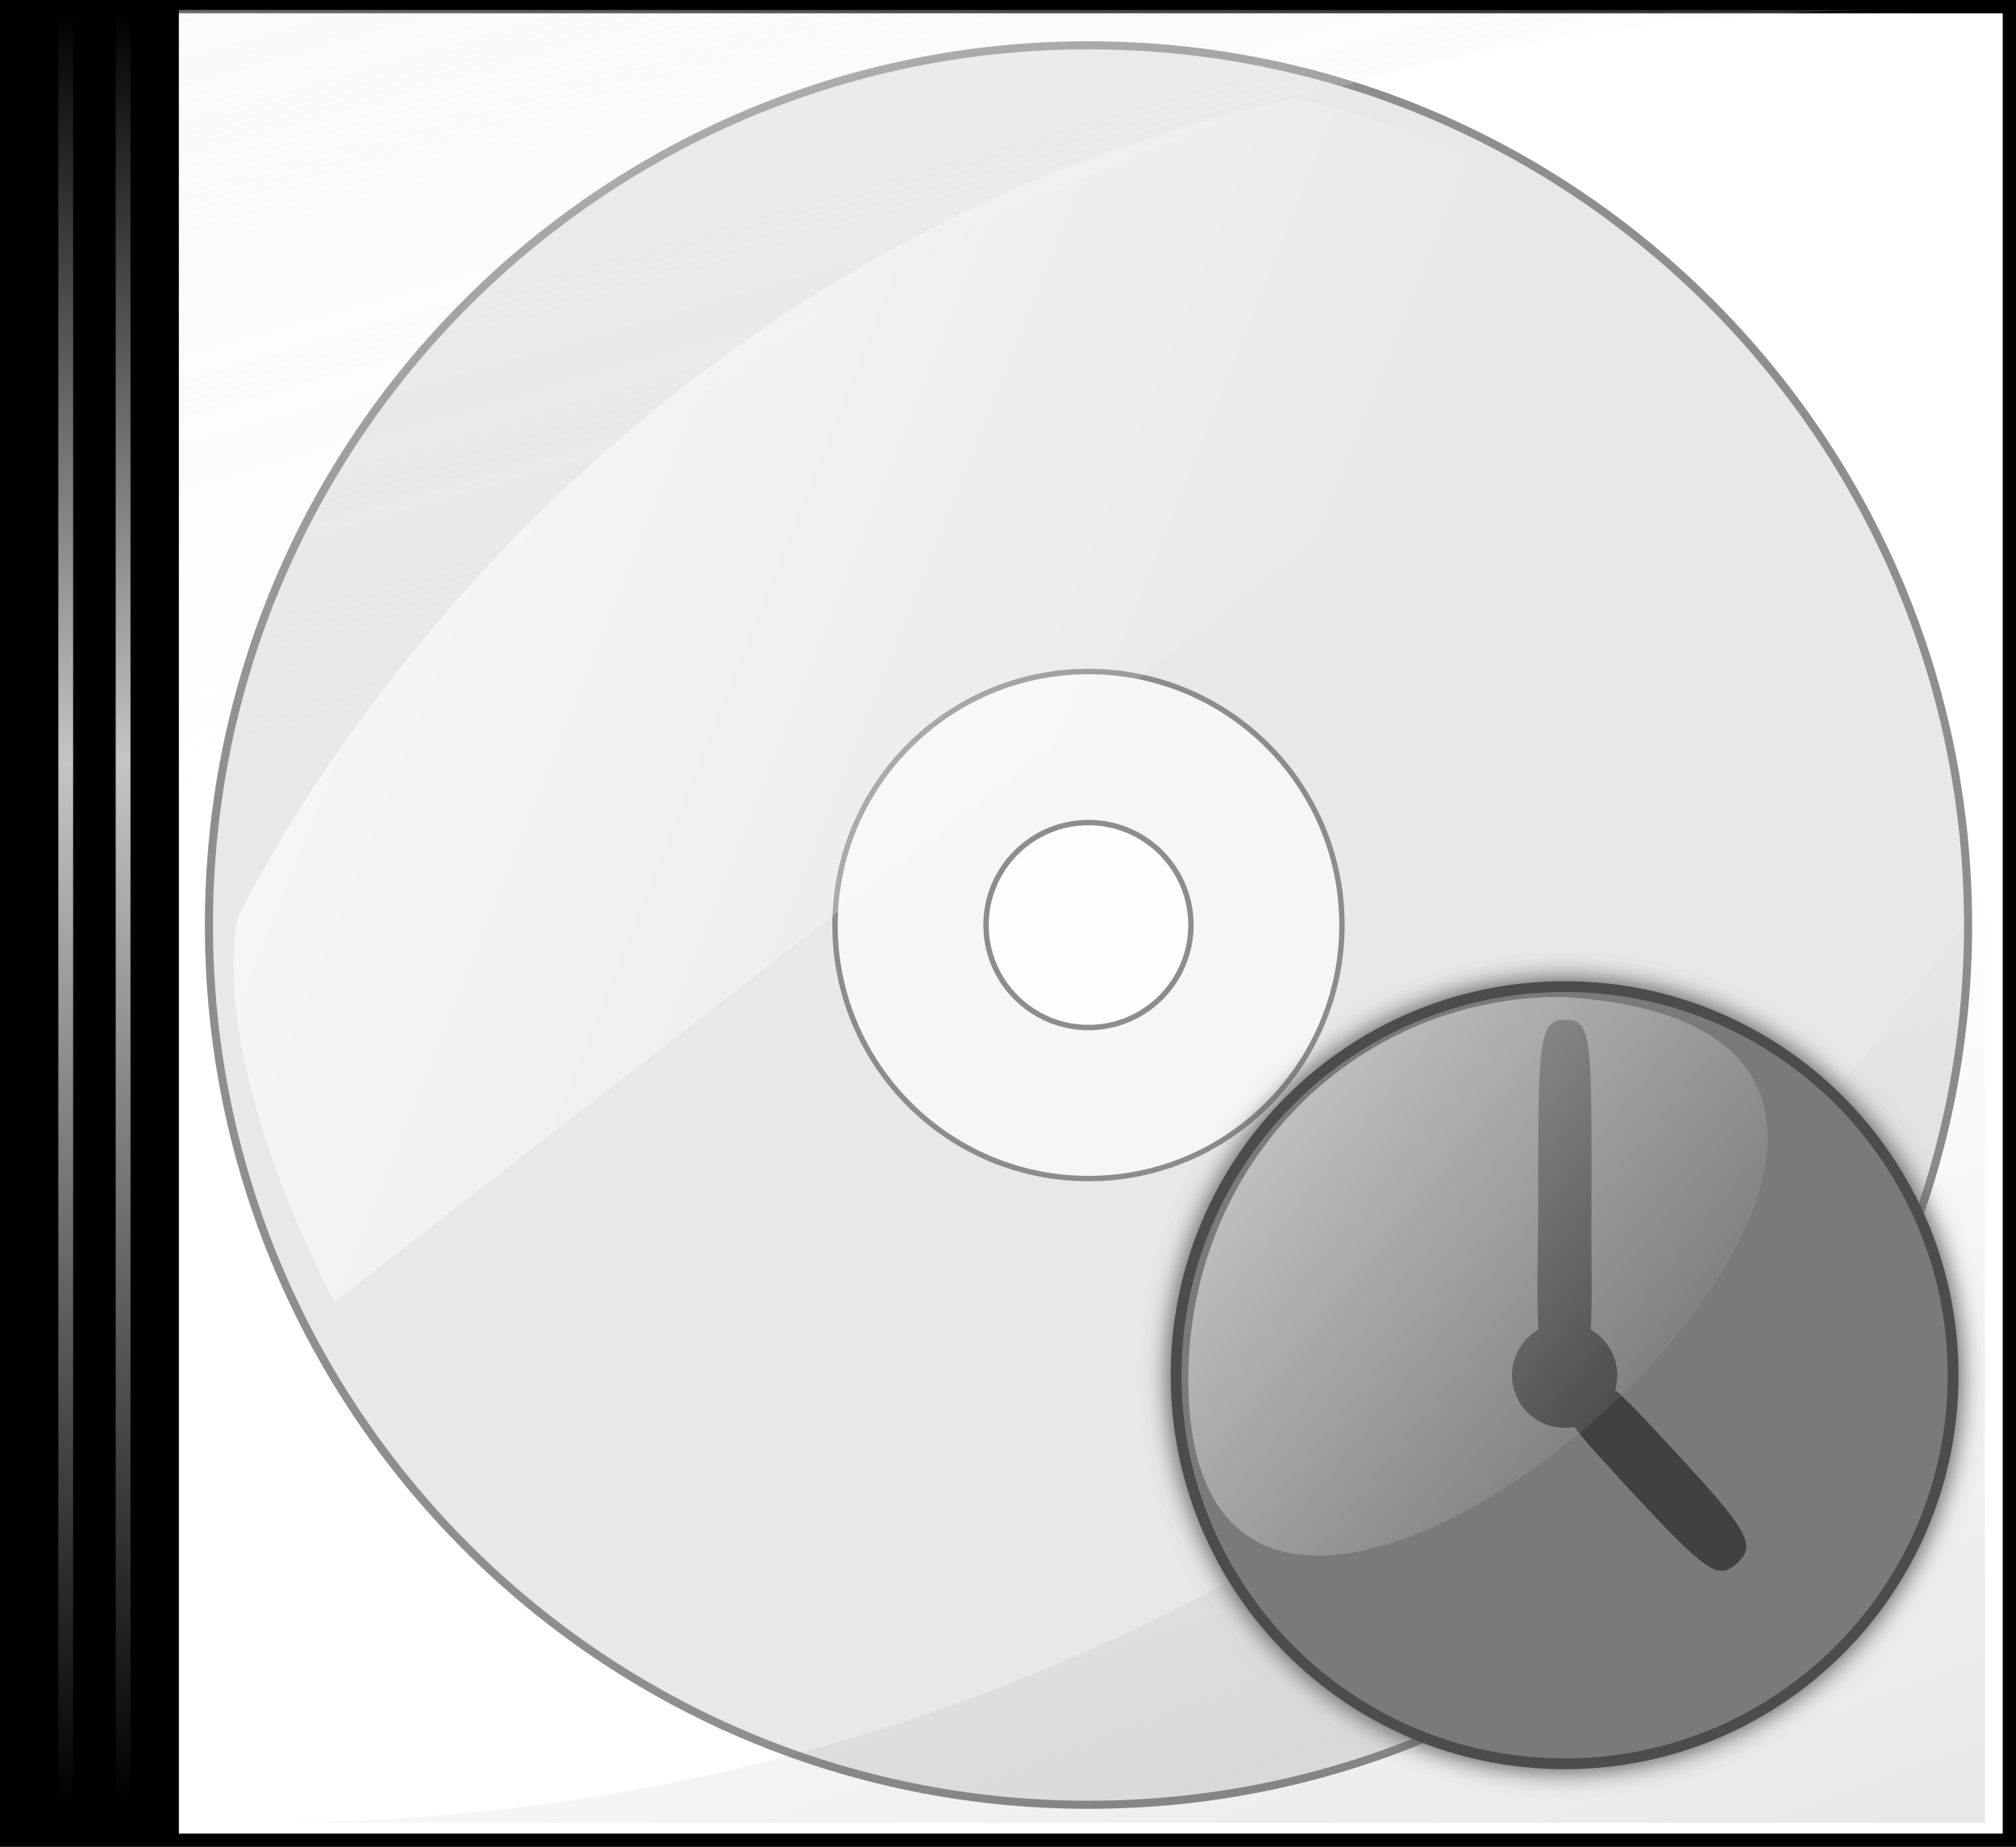
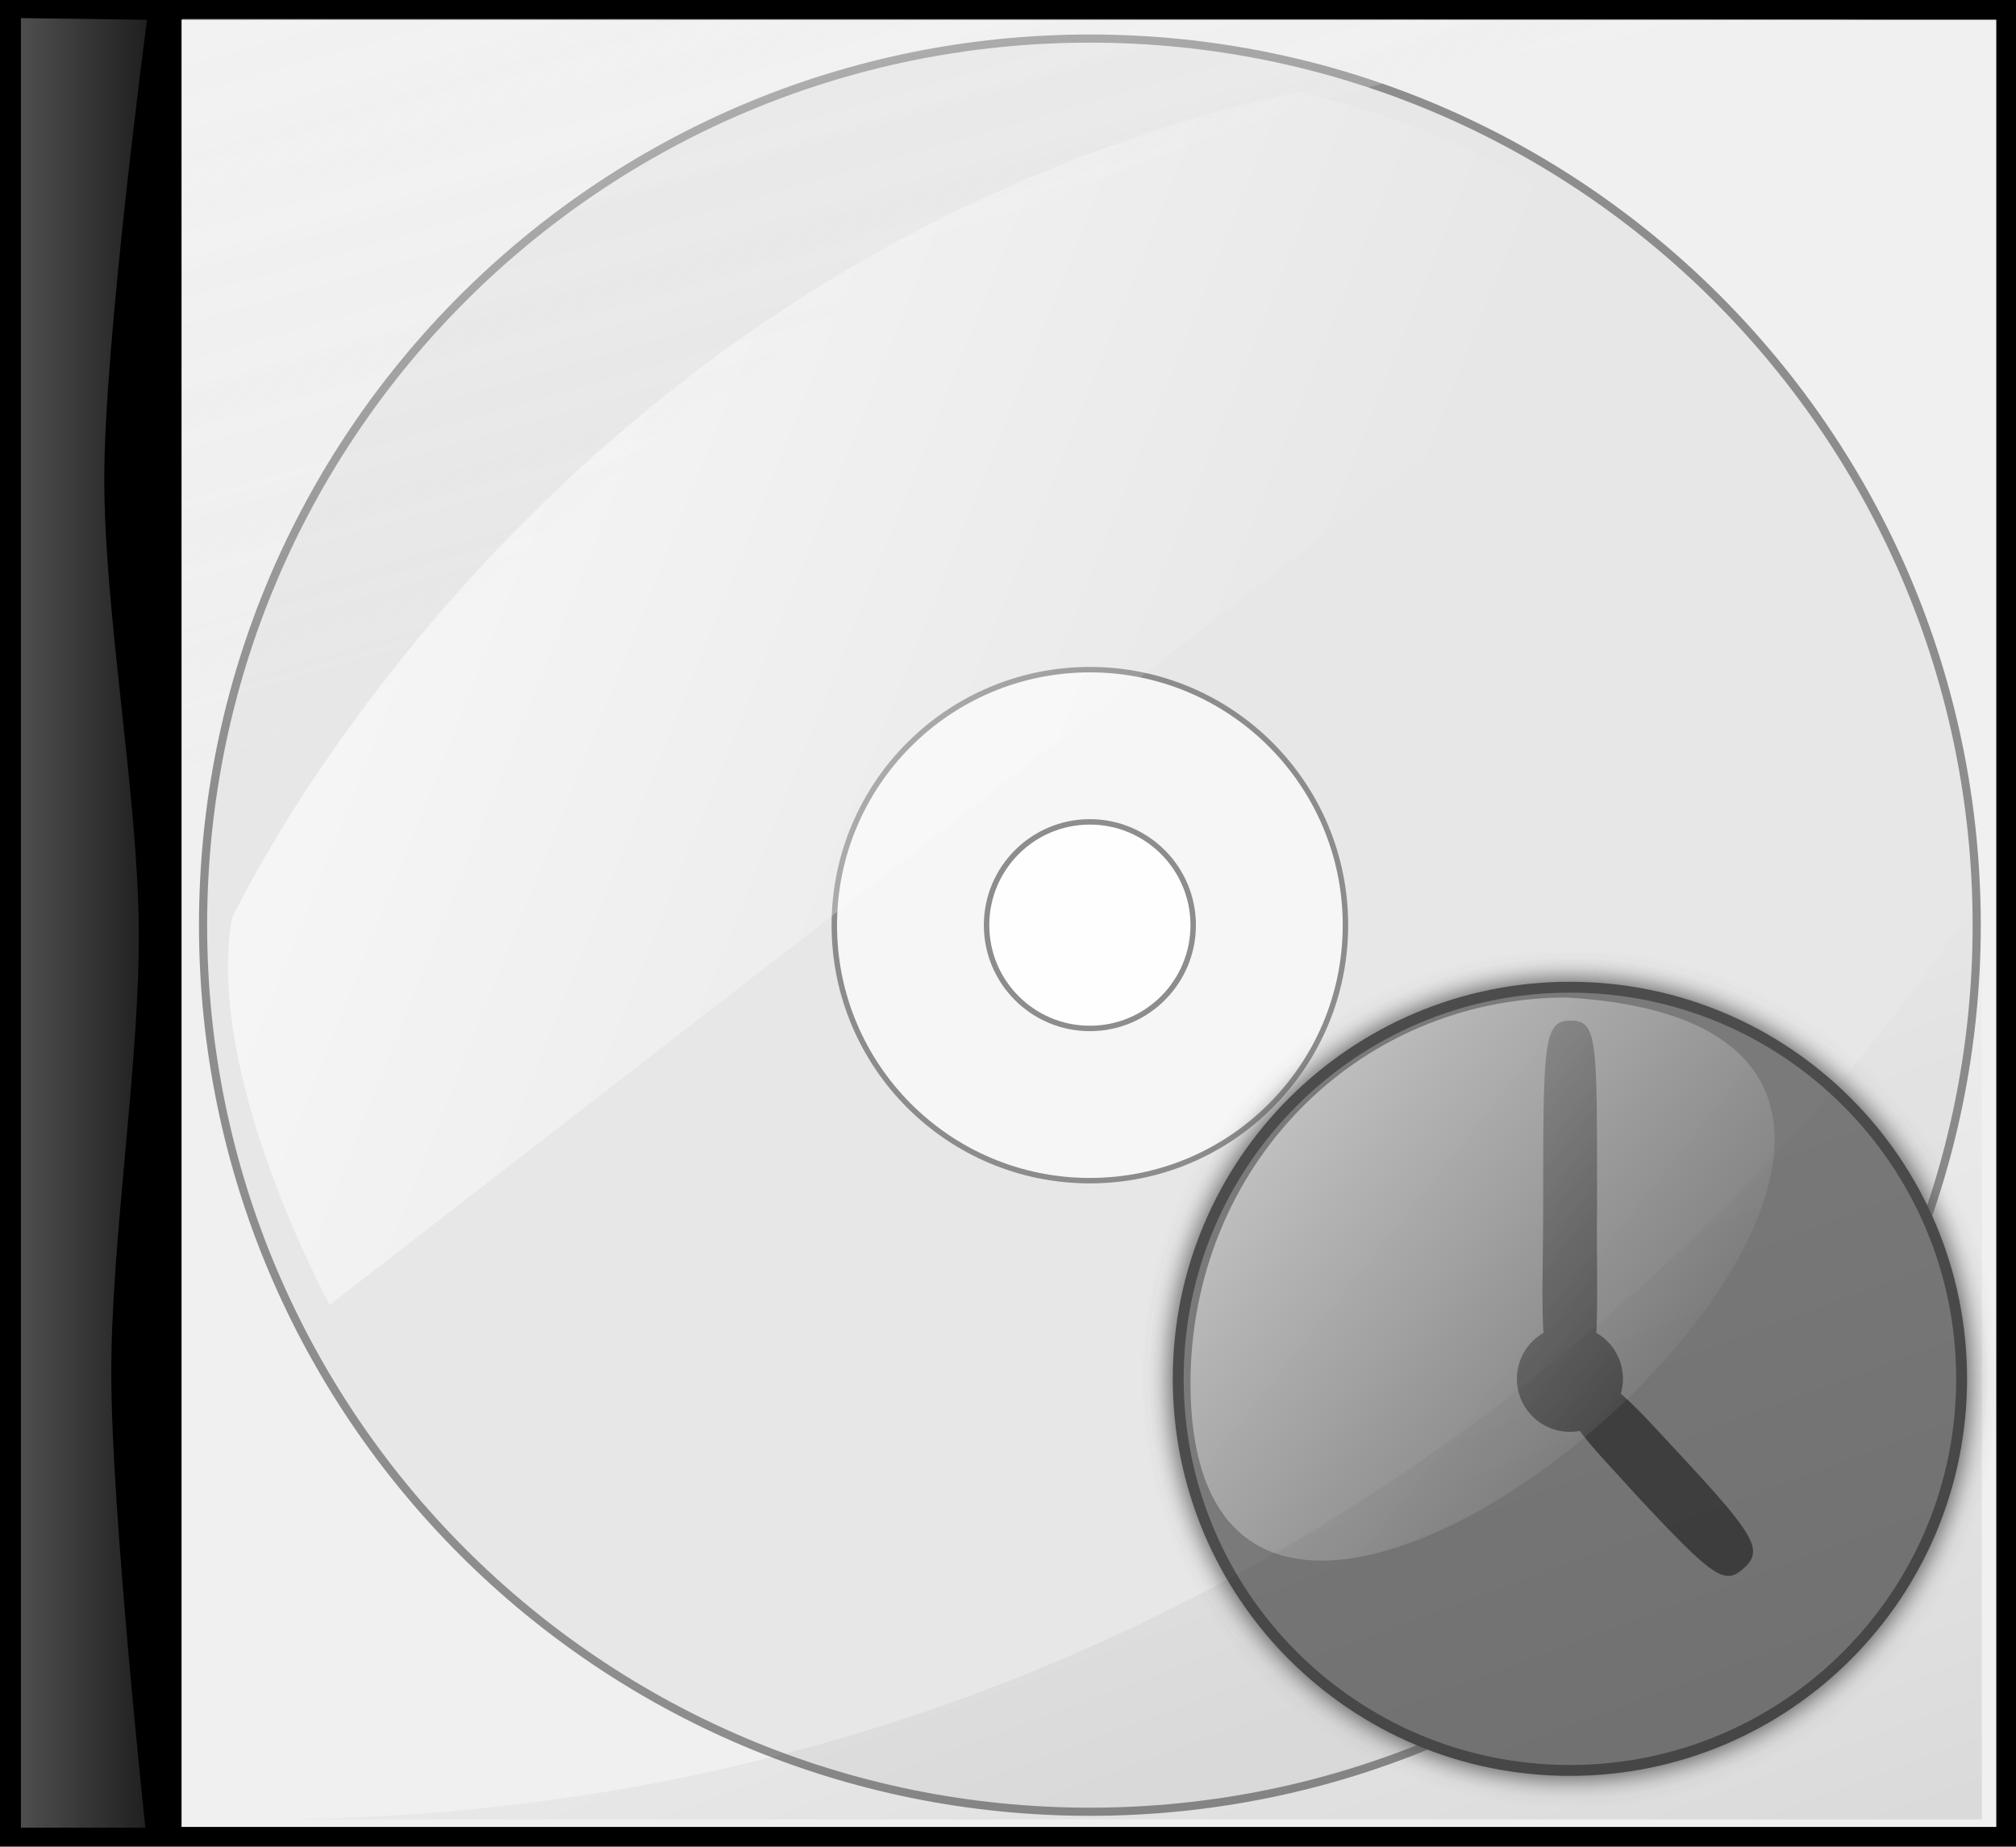
- <svg xmlns="http://www.w3.org/2000/svg" xmlns:xlink="http://www.w3.org/1999/xlink" width="747.216" height="684.405" id="svg2" version="1.0">
+ <svg xmlns="http://www.w3.org/2000/svg" xmlns:xlink="http://www.w3.org/1999/xlink" width="865.58" height="793.051" id="svg2" version="1.0">
  <defs id="defs4">
-     <linearGradient id="linearGradient3908">
-       <stop style="stop-color:#000000;stop-opacity:1;" offset="0" id="stop3910" />
-       <stop style="stop-color:#000000;stop-opacity:0;" offset="1" id="stop3912" />
-     </linearGradient>
-     <linearGradient id="linearGradient3824">
-       <stop style="stop-color:#ffffff;stop-opacity:1;" offset="0" id="stop3826" />
-       <stop style="stop-color:#ffffff;stop-opacity:0;" offset="1" id="stop3828" />
-     </linearGradient>
    <linearGradient id="linearGradient2402">
      <stop id="stop2404" offset="0" style="stop-color:#dadada;stop-opacity:0;" />
      <stop style="stop-color:#dadada;stop-opacity:1;" offset="0.418" id="stop2406" />
      <stop id="stop2408" offset="1" style="stop-color:#dadada;stop-opacity:0;" />
    </linearGradient>
    <linearGradient id="linearGradient3217">
      <stop style="stop-color:#000000;stop-opacity:1;" offset="0" id="stop3219" />
      <stop style="stop-color:#000000;stop-opacity:0;" offset="1" id="stop3221" />
    </linearGradient>
    <linearGradient id="linearGradient3201">
      <stop id="stop3203" offset="0" style="stop-color:#000000;stop-opacity:1;" />
      <stop id="stop3205" offset="1" style="stop-color:#ececec;stop-opacity:0;" />
    </linearGradient>
    <linearGradient id="linearGradient3185">
      <stop style="stop-color:#ffffff;stop-opacity:1;" offset="0" id="stop3187" />
      <stop style="stop-color:#ececec;stop-opacity:0;" offset="1" id="stop3189" />
    </linearGradient>
    <linearGradient id="linearGradient3163">
      <stop style="stop-color:#dadada;stop-opacity:0;" offset="0" id="stop3165" />
      <stop id="stop3171" offset="0.418" style="stop-color:#dadada;stop-opacity:1;" />
      <stop style="stop-color:#dadada;stop-opacity:0;" offset="1" id="stop3167" />
    </linearGradient>
    <linearGradient xlink:href="#linearGradient3163" id="linearGradient3175" gradientUnits="userSpaceOnUse" x1="-702.5" y1="-17.411" x2="-702.5" y2="315.635" gradientTransform="matrix(1.006065,0,0,0.9173051,722.9504,17.42694)" />
-     <linearGradient xlink:href="#linearGradient2402" id="linearGradient3181" gradientUnits="userSpaceOnUse" gradientTransform="matrix(13.43366,0,0,2.240087,9457.218,43.20846)" x1="-702.5" y1="-17.432" x2="-702.5" y2="280.087" />
-     <linearGradient xlink:href="#linearGradient3185" id="linearGradient3191" x1="-750.242" y1="-98.101" x2="-685.193" y2="128.881" gradientUnits="userSpaceOnUse" gradientTransform="matrix(2.44203,0,0,2.44203,1735.275,-17.25556)" />
-     <linearGradient xlink:href="#linearGradient3217" id="linearGradient3223" x1="-832.156" y1="-54.813" x2="-703.456" y2="293.084" gradientUnits="userSpaceOnUse" gradientTransform="matrix(-2.44203,0,0,-2.44203,-900.1118,1004.564)" />
+     <linearGradient xlink:href="#linearGradient2402" id="linearGradient3181" gradientUnits="userSpaceOnUse" gradientTransform="matrix(5.501023,0,0,0.9173051,3870.15,17.82103)" x1="-702.5" y1="-17.432" x2="-702.5" y2="280.087" />
+     <linearGradient xlink:href="#linearGradient3185" id="linearGradient3191" x1="-750.242" y1="-98.101" x2="-685.193" y2="128.881" gradientUnits="userSpaceOnUse" gradientTransform="matrix(2.819797,0,0,2.819797,2005.521,-16.57088)" />
+     <linearGradient xlink:href="#linearGradient3217" id="linearGradient3223" x1="-832.156" y1="-54.813" x2="-703.456" y2="293.084" gradientUnits="userSpaceOnUse" gradientTransform="matrix(-2.819797,0,0,-2.819797,-1037.794,1160.826)" />
    <linearGradient xlink:href="#linearGradient2402" id="linearGradient2412" gradientUnits="userSpaceOnUse" gradientTransform="matrix(1.987875,0,0,0.9173051,1411.678,17.46748)" x1="-702.5" y1="-17.432" x2="-702.5" y2="315.635" />
-     <linearGradient xlink:href="#linearGradient2402" id="linearGradient3180" gradientUnits="userSpaceOnUse" gradientTransform="matrix(13.43366,0,0,2.240087,9478.48,42.34507)" x1="-702.5" y1="-17.432" x2="-702.5" y2="280.087" />
-     <linearGradient xlink:href="#linearGradient3824" id="linearGradient3830" x1="74.577" y1="64.405" x2="512" y2="239.405" gradientUnits="userSpaceOnUse" />
-     <linearGradient xlink:href="#linearGradient3824" id="linearGradient3887" x1="1125.571" y1="97.89" x2="1365.6" y2="329.405" gradientUnits="userSpaceOnUse" />
-     <linearGradient xlink:href="#linearGradient3824" id="linearGradient3890" gradientUnits="userSpaceOnUse" x1="1058.829" y1="74.947" x2="1312.506" y2="285.16" />
+     <linearGradient xlink:href="#linearGradient2402" id="linearGradient3180" gradientUnits="userSpaceOnUse" gradientTransform="matrix(5.501023,0,0,0.9173051,3878.857,17.46748)" x1="-702.5" y1="-17.432" x2="-702.5" y2="280.087" />
+     <linearGradient xlink:href="#linearGradient3185" id="linearGradient3196" x1="-148.069" y1="396.062" x2="96.709" y2="396.062" gradientUnits="userSpaceOnUse" />
+     <linearGradient y2="285.16" x2="1312.506" y1="74.947" x1="1058.829" gradientTransform="matrix(0.9678803,0,0,1.00697,-664.4503,256.439)" gradientUnits="userSpaceOnUse" id="linearGradient2514" xlink:href="#linearGradient3824" />
+     <linearGradient y2="285.16" x2="1312.506" y1="74.947" x1="1058.829" gradientTransform="matrix(0.9678803,0,0,1.00697,-368.4503,630.439)" gradientUnits="userSpaceOnUse" id="linearGradient2511" xlink:href="#linearGradient3824" />
+     <linearGradient y2="285.16" x2="1312.506" y1="74.947" x1="1058.829" gradientTransform="matrix(0.9678803,0,0,1.00697,-368.4503,630.439)" gradientUnits="userSpaceOnUse" id="linearGradient2486" xlink:href="#linearGradient3824" />
+     <linearGradient y2="285.16" x2="1312.506" y1="74.947" x1="1058.829" gradientTransform="matrix(0.9589041,0,0,0.9589041,-356.4855,636.5489)" gradientUnits="userSpaceOnUse" id="linearGradient2484" xlink:href="#linearGradient3824" />
+     <linearGradient y2="285.16" x2="1312.506" y1="74.947" x1="1058.829" gradientTransform="matrix(0.9589041,0,0,0.9589041,-1011.973,751.1002)" gradientUnits="userSpaceOnUse" id="linearGradient2457" xlink:href="#linearGradient3824" />
+     <linearGradient gradientTransform="translate(-690.2949,276.2157)" y2="256.405" x2="1269" y1="412.405" x1="1432" gradientUnits="userSpaceOnUse" id="linearGradient3937" xlink:href="#linearGradient3908" />
+     <linearGradient gradientUnits="userSpaceOnUse" y2="256.405" x2="1269" y1="412.405" x1="1432" id="linearGradient3914" xlink:href="#linearGradient3908" />
    <filter id="filter3898">
-       <feGaussianBlur stdDeviation="4.32" id="feGaussianBlur3900" />
+       <feGaussianBlur id="feGaussianBlur3900" stdDeviation="4.32" />
    </filter>
-     <linearGradient xlink:href="#linearGradient3908" id="linearGradient3914" x1="1432" y1="412.405" x2="1269" y2="256.405" gradientUnits="userSpaceOnUse" />
-     <linearGradient xlink:href="#linearGradient3908" id="linearGradient3937" gradientUnits="userSpaceOnUse" x1="1432" y1="412.405" x2="1269" y2="256.405" gradientTransform="translate(-690.2949,276.2157)" />
-     <linearGradient xlink:href="#linearGradient3824" id="linearGradient2457" gradientUnits="userSpaceOnUse" gradientTransform="matrix(0.9589041,0,0,0.9589041,-1011.973,751.1002)" x1="1058.829" y1="74.947" x2="1312.506" y2="285.16" />
-     <linearGradient xlink:href="#linearGradient3824" id="linearGradient2484" gradientUnits="userSpaceOnUse" gradientTransform="matrix(0.9589041,0,0,0.9589041,-356.4855,636.5489)" x1="1058.829" y1="74.947" x2="1312.506" y2="285.16" />
-     <linearGradient xlink:href="#linearGradient3824" id="linearGradient2486" gradientUnits="userSpaceOnUse" gradientTransform="matrix(0.9678803,0,0,1.00697,-368.4503,630.439)" x1="1058.829" y1="74.947" x2="1312.506" y2="285.16" />
-     <linearGradient xlink:href="#linearGradient3824" id="linearGradient2511" gradientUnits="userSpaceOnUse" gradientTransform="matrix(0.9678803,0,0,1.00697,-368.4503,630.439)" x1="1058.829" y1="74.947" x2="1312.506" y2="285.16" />
-     <linearGradient xlink:href="#linearGradient3824" id="linearGradient2514" gradientUnits="userSpaceOnUse" gradientTransform="matrix(0.9678803,0,0,1.00697,-664.4503,256.439)" x1="1058.829" y1="74.947" x2="1312.506" y2="285.16" />
+     <linearGradient y2="285.16" x2="1312.506" y1="74.947" x1="1058.829" gradientUnits="userSpaceOnUse" id="linearGradient3890" xlink:href="#linearGradient3824" />
+     <linearGradient gradientUnits="userSpaceOnUse" y2="329.405" x2="1365.6" y1="97.89" x1="1125.571" id="linearGradient3887" xlink:href="#linearGradient3824" />
+     <linearGradient gradientUnits="userSpaceOnUse" y2="239.405" x2="512" y1="64.405" x1="74.577" id="linearGradient3830" xlink:href="#linearGradient3824" />
+     <linearGradient y2="280.087" x2="-702.5" y1="-17.432" x1="-702.5" gradientTransform="matrix(13.43366,0,0,2.240087,9478.48,42.34507)" gradientUnits="userSpaceOnUse" id="linearGradient3415" xlink:href="#linearGradient2402" />
+     <linearGradient y2="315.635" x2="-702.5" y1="-17.432" x1="-702.5" gradientTransform="matrix(1.987875,0,0,0.9173051,1411.678,17.46748)" gradientUnits="userSpaceOnUse" id="linearGradient3413" xlink:href="#linearGradient2402" />
+     <linearGradient gradientTransform="matrix(-2.44203,0,0,-2.44203,-900.1118,1004.564)" gradientUnits="userSpaceOnUse" y2="293.084" x2="-703.456" y1="-54.813" x1="-832.156" id="linearGradient3411" xlink:href="#linearGradient3217" />
+     <linearGradient gradientTransform="matrix(2.44203,0,0,2.44203,1735.275,-17.25556)" gradientUnits="userSpaceOnUse" y2="128.881" x2="-685.193" y1="-98.101" x1="-750.242" id="linearGradient3409" xlink:href="#linearGradient3185" />
+     <linearGradient y2="280.087" x2="-702.5" y1="-17.432" x1="-702.5" gradientTransform="matrix(13.43366,0,0,2.240087,9457.218,43.20846)" gradientUnits="userSpaceOnUse" id="linearGradient3407" xlink:href="#linearGradient2402" />
+     <linearGradient gradientTransform="matrix(1.006065,0,0,0.9173051,722.9504,17.42694)" y2="315.635" x2="-702.5" y1="-17.411" x1="-702.5" gradientUnits="userSpaceOnUse" id="linearGradient3405" xlink:href="#linearGradient3163" />
+     <linearGradient id="linearGradient3395">
+       <stop id="stop3397" offset="0" style="stop-color:#dadada;stop-opacity:0;" />
+       <stop style="stop-color:#dadada;stop-opacity:1;" offset="0.418" id="stop3399" />
+       <stop id="stop3401" offset="1" style="stop-color:#dadada;stop-opacity:0;" />
+     </linearGradient>
+     <linearGradient id="linearGradient3389">
+       <stop id="stop3391" offset="0" style="stop-color:#ffffff;stop-opacity:1;" />
+       <stop id="stop3393" offset="1" style="stop-color:#ececec;stop-opacity:0;" />
+     </linearGradient>
+     <linearGradient id="linearGradient3383">
+       <stop style="stop-color:#000000;stop-opacity:1;" offset="0" id="stop3385" />
+       <stop style="stop-color:#ececec;stop-opacity:0;" offset="1" id="stop3387" />
+     </linearGradient>
+     <linearGradient id="linearGradient3369">
+       <stop style="stop-color:#dadada;stop-opacity:0;" offset="0" id="stop3371" />
+       <stop id="stop3373" offset="0.418" style="stop-color:#dadada;stop-opacity:1;" />
+       <stop style="stop-color:#dadada;stop-opacity:0;" offset="1" id="stop3375" />
+     </linearGradient>
+     <linearGradient id="linearGradient3824">
+       <stop id="stop3826" offset="0" style="stop-color:#ffffff;stop-opacity:1;" />
+       <stop id="stop3828" offset="1" style="stop-color:#ffffff;stop-opacity:0;" />
+     </linearGradient>
+     <linearGradient id="linearGradient3908">
+       <stop id="stop3910" offset="0" style="stop-color:#000000;stop-opacity:1;" />
+       <stop id="stop3912" offset="1" style="stop-color:#000000;stop-opacity:0;" />
+     </linearGradient>
+     <linearGradient xlink:href="#linearGradient3185" id="linearGradient3452" gradientUnits="userSpaceOnUse" gradientTransform="matrix(2.819797,0,0,2.819797,2005.521,-16.57088)" x1="-750.242" y1="-98.101" x2="-685.193" y2="128.881" />
+     <linearGradient xlink:href="#linearGradient3217" id="linearGradient3454" gradientUnits="userSpaceOnUse" gradientTransform="matrix(-2.819797,0,0,-2.819797,-1037.794,1160.826)" x1="-832.156" y1="-54.813" x2="-703.456" y2="293.084" />
+     <linearGradient xlink:href="#linearGradient2402" id="linearGradient3487" gradientUnits="userSpaceOnUse" gradientTransform="matrix(5.501023,0,0,0.9173051,3870.15,17.82103)" x1="-702.5" y1="-17.432" x2="-702.5" y2="280.087" />
+     <linearGradient xlink:href="#linearGradient3185" id="linearGradient3489" gradientUnits="userSpaceOnUse" gradientTransform="matrix(2.819797,0,0,2.819797,2005.521,-16.57088)" x1="-750.242" y1="-98.101" x2="-685.193" y2="128.881" />
+     <linearGradient xlink:href="#linearGradient3217" id="linearGradient3491" gradientUnits="userSpaceOnUse" gradientTransform="matrix(-2.819797,0,0,-2.819797,-1037.794,1160.826)" x1="-832.156" y1="-54.813" x2="-703.456" y2="293.084" />
+     <linearGradient xlink:href="#linearGradient2402" id="linearGradient3493" gradientUnits="userSpaceOnUse" gradientTransform="matrix(5.501023,0,0,0.9173051,3878.857,17.46748)" x1="-702.5" y1="-17.432" x2="-702.5" y2="280.087" />
+     <linearGradient xlink:href="#linearGradient3824" id="linearGradient3495" gradientUnits="userSpaceOnUse" x1="74.577" y1="64.405" x2="512" y2="239.405" />
+     <linearGradient xlink:href="#linearGradient3824" id="linearGradient3497" gradientUnits="userSpaceOnUse" gradientTransform="matrix(0.9678803,0,0,1.00697,-664.4503,256.439)" x1="1058.829" y1="74.947" x2="1312.506" y2="285.16" />
+     <linearGradient xlink:href="#linearGradient3824" id="linearGradient3507" gradientUnits="userSpaceOnUse" x1="74.577" y1="64.405" x2="512" y2="239.405" gradientTransform="translate(-883.284,-140.7525)" />
+     <linearGradient xlink:href="#linearGradient2402" id="linearGradient3512" gradientUnits="userSpaceOnUse" gradientTransform="matrix(5.501023,0,0,0.9173051,3699.868,-953.5007)" x1="-702.5" y1="-17.432" x2="-702.5" y2="280.087" />
+     <linearGradient xlink:href="#linearGradient3217" id="linearGradient3515" gradientUnits="userSpaceOnUse" gradientTransform="matrix(-2.819797,0,0,-2.819797,-1216.783,189.8577)" x1="-832.156" y1="-54.813" x2="-703.456" y2="293.084" />
+     <linearGradient xlink:href="#linearGradient3185" id="linearGradient3518" gradientUnits="userSpaceOnUse" gradientTransform="matrix(2.819797,0,0,2.819797,1826.531,-987.5391)" x1="-750.242" y1="-98.101" x2="-685.193" y2="128.881" />
+     <linearGradient xlink:href="#linearGradient2402" id="linearGradient3521" gradientUnits="userSpaceOnUse" gradientTransform="matrix(5.501023,0,0,0.9173051,3691.161,-953.1472)" x1="-702.5" y1="-17.432" x2="-702.5" y2="280.087" />
+     <linearGradient xlink:href="#linearGradient3824" id="linearGradient3526" gradientUnits="userSpaceOnUse" gradientTransform="matrix(0.9678803,0,0,1.00697,-664.4503,256.439)" x1="1058.829" y1="74.947" x2="1312.506" y2="285.16" />
+     <linearGradient xlink:href="#linearGradient3824" id="linearGradient3541" gradientUnits="userSpaceOnUse" gradientTransform="translate(-883.284,-140.7525)" x1="74.577" y1="64.405" x2="512" y2="239.405" />
+     <linearGradient xlink:href="#linearGradient3824" id="linearGradient3543" gradientUnits="userSpaceOnUse" gradientTransform="matrix(0.9678803,0,0,1.00697,-664.4503,256.439)" x1="1058.829" y1="74.947" x2="1312.506" y2="285.16" />
  </defs>
-   <g id="layer1" transform="translate(4.294937,-0.2157009)">
-     <rect style="opacity:1;color:#000000;fill:#ffffff;fill-opacity:1;fill-rule:evenodd;stroke:#000000;stroke-width:4.924;stroke-linecap:butt;stroke-linejoin:miter;marker:none;marker-start:none;marker-mid:none;marker-end:none;stroke-miterlimit:4;stroke-dasharray:none;stroke-dashoffset:0;stroke-opacity:1;visibility:visible;display:inline;overflow:visible;enable-background:accumulate" id="rect2383" width="742.292" height="679.481" x="-1.833" y="2.678" />
-     <path style="opacity:0.9;fill:#e5e5e5;fill-opacity:1;fill-rule:evenodd;stroke:#828282;stroke-width:1.228;stroke-linecap:round;stroke-linejoin:round;stroke-miterlimit:4;stroke-dasharray:none;stroke-dashoffset:0;stroke-opacity:1" id="path3200" d="M 290,135.797 A 133.5,133.5 0 1 1 23,135.797 A 133.5,133.5 0 1 1 290,135.797 z" transform="matrix(2.44203,0,0,2.44203,16.96893,11.39213)" />
-     <rect style="opacity:1;color:#000000;fill:#000000;fill-opacity:1;fill-rule:evenodd;stroke:none;stroke-width:1px;stroke-linecap:butt;stroke-linejoin:miter;marker:none;marker-start:none;marker-mid:none;marker-end:none;stroke-miterlimit:4;stroke-dasharray:none;stroke-dashoffset:0;stroke-opacity:1;visibility:visible;display:inline;overflow:visible;enable-background:accumulate" id="rect3155" width="63.57" height="677.152" x="-1.562" y="3.837" />
-     <path style="opacity:0.9;fill:none;fill-rule:evenodd;stroke:url(#linearGradient3181);stroke-width:5.486px;stroke-linecap:butt;stroke-linejoin:miter;stroke-opacity:1" d="M 20.068,5.378 L 20.068,667.884" id="path3177" />
-     <path style="opacity:0.9;fill:url(#linearGradient3191);fill-opacity:1;fill-rule:evenodd;stroke:none;stroke-width:1px;stroke-linecap:butt;stroke-linejoin:miter;stroke-opacity:1" d="M 62.016,3.896 L 62.029,349.413 C 62.029,349.413 267.516,0.47 707.844,3.923 C 707.844,3.923 60.289,3.896 62.016,3.896 z" id="path3183" />
-     <path id="path3199" d="M 731.423,675.723 L 731.409,330.206 C 731.409,330.206 525.923,679.15 85.595,675.696 C 85.595,675.696 733.149,675.723 731.423,675.723 z" style="opacity:0.25;fill:url(#linearGradient3223);fill-opacity:1;fill-rule:evenodd;stroke:none;stroke-width:1px;stroke-linecap:butt;stroke-linejoin:miter;stroke-opacity:0" />
-     <path id="path3178" d="M 41.331,4.515 L 41.331,667.021" style="opacity:0.9;fill:none;fill-rule:evenodd;stroke:url(#linearGradient3180);stroke-width:5.486px;stroke-linecap:butt;stroke-linejoin:miter;stroke-opacity:1" />
-     <path transform="matrix(0.7037653,0,0,0.7037653,289.0074,247.4434)" d="M 290,135.797 A 133.5,133.5 0 1 1 23,135.797 A 133.5,133.5 0 1 1 290,135.797 z" id="path3202" style="opacity:0.9;fill:#ffffff;fill-opacity:0.675;fill-rule:evenodd;stroke:#828282;stroke-width:2.842;stroke-linecap:round;stroke-linejoin:round;stroke-miterlimit:4;stroke-dasharray:none;stroke-dashoffset:0;stroke-opacity:1" />
-     <path style="opacity:0.9;fill:#ffffff;fill-opacity:1;fill-rule:evenodd;stroke:#828282;stroke-width:7.03;stroke-linecap:round;stroke-linejoin:round;stroke-miterlimit:4;stroke-dasharray:none;stroke-dashoffset:0;stroke-opacity:1" id="path3204" d="M 290,135.797 A 133.5,133.5 0 1 1 23,135.797 A 133.5,133.5 0 1 1 290,135.797 z" transform="matrix(0.2844935,0,0,0.2844935,354.6234,304.3792)" />
-     <path style="fill:url(#linearGradient3830);fill-rule:evenodd;stroke:none;stroke-width:1px;stroke-linecap:butt;stroke-linejoin:miter;stroke-opacity:1;fill-opacity:1;opacity:0.8" d="M 88,340.405 C 78,398.405 124,482.405 124,482.405 L 612,104.405 C 612,104.405 568.774,56.461 480,36.405 C 200,98.405 88,340.405 88,340.405 z" id="path3822" transform="translate(-4.294937,0.2157009)" />
-     <g id="g2522">
-       <path transform="matrix(1.020833,0,0,1.020833,-731.0478,248.0842)" d="M 1424,256.405 A 144,144 0 1 1 1136,256.405 A 144,144 0 1 1 1424,256.405 z" id="path2488" style="fill:#5d5d5d;fill-opacity:1;fill-rule:evenodd;stroke:none;stroke-width:4;stroke-linecap:round;stroke-linejoin:round;stroke-miterlimit:4;stroke-dasharray:none;stroke-dashoffset:0;stroke-opacity:1;filter:url(#filter3898)" />
-       <path style="fill:#7a7a7a;fill-opacity:1;fill-rule:evenodd;stroke:#4c4c4c;stroke-width:4;stroke-linecap:round;stroke-linejoin:round;stroke-miterlimit:4;stroke-dasharray:none;stroke-dashoffset:0;stroke-opacity:1" id="path2490" d="M 1424,256.405 A 144,144 0 1 1 1136,256.405 A 144,144 0 1 1 1424,256.405 z" transform="translate(-704.3812,253.426)" />
-       <path style="fill:#414141;fill-opacity:1;fill-rule:evenodd;stroke:none;stroke-width:4;stroke-linecap:round;stroke-linejoin:round;stroke-miterlimit:4;stroke-dasharray:none;stroke-dashoffset:0;stroke-opacity:1" id="path2494" d="M 1424,256.405 A 144,144 0 1 1 1136,256.405 A 144,144 0 1 1 1424,256.405 z" transform="matrix(0.1353644,0,0,0.1353644,402.3524,475.1225)" />
-       <path style="fill:#414141;fill-opacity:1;fill-rule:evenodd;stroke:none;stroke-width:4;stroke-linecap:round;stroke-linejoin:round;stroke-miterlimit:4;stroke-dashoffset:0;stroke-opacity:1" d="M 585.595,446.524 C 585.095,484.291 588.382,514.95 575.692,514.95 C 563.032,514.95 565.789,484.295 565.789,446.524 C 565.789,386.993 565.801,378.097 575.692,378.097 C 585.903,378.097 585.595,384.513 585.595,446.524 z" id="path2496" />
-       <path id="path2498" d="M 600.063,552.654 C 582.885,533.508 567.332,519.393 576.29,511.048 C 585.228,502.721 598.261,518.558 615.795,537.378 C 643.43,567.04 646.801,572.73 639.818,579.235 C 632.611,585.95 628.849,583.551 600.063,552.654 z" style="fill:#414141;fill-opacity:1;fill-rule:evenodd;stroke:none;stroke-width:4;stroke-linecap:round;stroke-linejoin:round;stroke-miterlimit:4;stroke-dashoffset:0;stroke-opacity:1" />
-       <path style="opacity:0.9;fill:url(#linearGradient2514);fill-opacity:1;fill-rule:evenodd;stroke:none;stroke-width:4;stroke-linecap:round;stroke-linejoin:round;stroke-miterlimit:4;stroke-dashoffset:0;stroke-opacity:1" d="M 436.122,511.802 C 436.122,431.76 497.502,369.627 574.436,369.627 C 806.231,383.024 436.963,713.077 436.122,511.802 z" id="path2500" />
+   <g id="layer1" transform="translate(4.786751,0.2761137)">
+     <g id="g3528" transform="matrix(1.167933,0,0,1.167933,1023.582,161.07)">
+       <path transform="matrix(2.44203,0,0,2.44203,-862.0202,-129.5761)" d="M 290,135.797 A 133.5,133.5 0 1 1 23,135.797 A 133.5,133.5 0 1 1 290,135.797 z" id="path3200" style="opacity:0.9;fill:#e5e5e5;fill-opacity:1;fill-rule:evenodd;stroke:#828282;stroke-width:1.228;stroke-linecap:round;stroke-linejoin:round;stroke-miterlimit:4;stroke-dasharray:none;stroke-dashoffset:0;stroke-opacity:1" />
+       <path style="opacity:0.9;fill:#ffffff;fill-opacity:0.675;fill-rule:evenodd;stroke:#828282;stroke-width:2.842;stroke-linecap:round;stroke-linejoin:round;stroke-miterlimit:4;stroke-dasharray:none;stroke-dashoffset:0;stroke-opacity:1" id="path3202" d="M 290,135.797 A 133.5,133.5 0 1 1 23,135.797 A 133.5,133.5 0 1 1 290,135.797 z" transform="matrix(0.7037653,0,0,0.7037653,-589.9817,106.4752)" />
+       <path transform="matrix(0.2844935,0,0,0.2844935,-524.3657,163.411)" d="M 290,135.797 A 133.5,133.5 0 1 1 23,135.797 A 133.5,133.5 0 1 1 290,135.797 z" id="path3204" style="opacity:0.9;fill:#ffffff;fill-opacity:1;fill-rule:evenodd;stroke:#828282;stroke-width:7.03;stroke-linecap:round;stroke-linejoin:round;stroke-miterlimit:4;stroke-dasharray:none;stroke-dashoffset:0;stroke-opacity:1" />
+       <path id="path3822" d="M -795.284,199.652 C -805.284,257.652 -759.284,341.652 -759.284,341.652 L -271.284,-36.348 C -271.284,-36.348 -314.51,-84.291 -403.284,-104.348 C -683.284,-42.348 -795.284,199.652 -795.284,199.652 z" style="opacity:0.8;fill:url(#linearGradient3541);fill-opacity:1;fill-rule:evenodd;stroke:none;stroke-width:1px;stroke-linecap:butt;stroke-linejoin:miter;stroke-opacity:1" />
+       <g transform="translate(-878.9891,-140.9682)" id="g2522">
+         <path style="fill:#5d5d5d;fill-opacity:1;fill-rule:evenodd;stroke:none;stroke-width:4;stroke-linecap:round;stroke-linejoin:round;stroke-miterlimit:4;stroke-dasharray:none;stroke-dashoffset:0;stroke-opacity:1;filter:url(#filter3898)" id="path2488" d="M 1424,256.405 A 144,144 0 1 1 1136,256.405 A 144,144 0 1 1 1424,256.405 z" transform="matrix(1.020833,0,0,1.020833,-731.0478,248.0842)" />
+         <path transform="translate(-704.3812,253.426)" d="M 1424,256.405 A 144,144 0 1 1 1136,256.405 A 144,144 0 1 1 1424,256.405 z" id="path2490" style="fill:#7a7a7a;fill-opacity:1;fill-rule:evenodd;stroke:#4c4c4c;stroke-width:4;stroke-linecap:round;stroke-linejoin:round;stroke-miterlimit:4;stroke-dasharray:none;stroke-dashoffset:0;stroke-opacity:1" />
+         <path transform="matrix(0.1353644,0,0,0.1353644,402.3524,475.1225)" d="M 1424,256.405 A 144,144 0 1 1 1136,256.405 A 144,144 0 1 1 1424,256.405 z" id="path2494" style="fill:#414141;fill-opacity:1;fill-rule:evenodd;stroke:none;stroke-width:4;stroke-linecap:round;stroke-linejoin:round;stroke-miterlimit:4;stroke-dasharray:none;stroke-dashoffset:0;stroke-opacity:1" />
+         <path id="path2496" d="M 585.595,446.524 C 585.095,484.291 588.382,514.95 575.692,514.95 C 563.032,514.95 565.789,484.295 565.789,446.524 C 565.789,386.993 565.801,378.097 575.692,378.097 C 585.903,378.097 585.595,384.513 585.595,446.524 z" style="fill:#414141;fill-opacity:1;fill-rule:evenodd;stroke:none;stroke-width:4;stroke-linecap:round;stroke-linejoin:round;stroke-miterlimit:4;stroke-dashoffset:0;stroke-opacity:1" />
+         <path style="fill:#414141;fill-opacity:1;fill-rule:evenodd;stroke:none;stroke-width:4;stroke-linecap:round;stroke-linejoin:round;stroke-miterlimit:4;stroke-dashoffset:0;stroke-opacity:1" d="M 600.063,552.654 C 582.885,533.508 567.332,519.393 576.29,511.048 C 585.228,502.721 598.261,518.558 615.795,537.378 C 643.43,567.04 646.801,572.73 639.818,579.235 C 632.611,585.95 628.849,583.551 600.063,552.654 z" id="path2498" />
+         <path id="path2500" d="M 436.122,511.802 C 436.122,431.76 497.502,369.627 574.436,369.627 C 806.231,383.024 436.963,713.077 436.122,511.802 z" style="opacity:0.9;fill:url(#linearGradient3543);fill-opacity:1;fill-rule:evenodd;stroke:none;stroke-width:4;stroke-linecap:round;stroke-linejoin:round;stroke-miterlimit:4;stroke-dashoffset:0;stroke-opacity:1" />
+       </g>
    </g>
+     <rect style="opacity:1;color:#000000;fill:none;fill-opacity:1;fill-rule:evenodd;stroke:#000000;stroke-width:8.459;stroke-linecap:butt;stroke-linejoin:miter;marker:none;marker-start:none;marker-mid:none;marker-end:none;stroke-miterlimit:4;stroke-dasharray:none;stroke-dashoffset:0;stroke-opacity:1;visibility:visible;display:inline;overflow:visible;enable-background:accumulate" id="rect2383" width="857.12" height="784.592" x="-0.557" y="3.954" />
+     <rect style="opacity:1;color:#000000;fill:#000000;fill-opacity:1;fill-rule:evenodd;stroke:none;stroke-width:1px;stroke-linecap:butt;stroke-linejoin:miter;marker:none;marker-start:none;marker-mid:none;marker-end:none;stroke-miterlimit:4;stroke-dasharray:none;stroke-dashoffset:0;stroke-opacity:1;visibility:visible;display:inline;overflow:visible;enable-background:accumulate" id="rect3155" width="73.404" height="781.904" x="-0.244" y="5.292" />
+     <path style="opacity:0.9;fill:url(#linearGradient3191);fill-opacity:1;fill-rule:evenodd;stroke:none;stroke-width:1px;stroke-linecap:butt;stroke-linejoin:miter;stroke-opacity:1" d="M 73.418,7.853 L 73.434,406.819 C 73.434,406.819 310.707,3.896 819.151,7.884 C 819.151,7.884 71.424,7.853 73.418,7.853 z" id="path3183" />
+     <path id="path3199" d="M 846.128,781.115 L 846.113,382.149 C 846.113,382.149 608.839,785.072 100.395,781.084 C 100.395,781.084 848.122,781.115 846.128,781.115 z" style="opacity:0.25;fill:url(#linearGradient3223);fill-opacity:1;fill-rule:evenodd;stroke:none;stroke-width:1px;stroke-linecap:butt;stroke-linejoin:miter;stroke-opacity:0" />
+     <path style="color:#000000;fill:url(#linearGradient3196);fill-opacity:1;fill-rule:evenodd;stroke:none;stroke-width:1px;stroke-linecap:butt;stroke-linejoin:miter;stroke-miterlimit:4;stroke-dashoffset:0;stroke-opacity:1;marker:none;marker-start:none;marker-mid:none;marker-end:none;visibility:visible;display:inline;overflow:visible;enable-background:accumulate;opacity:0.85" d="M 4.191,7.501 L 58.333,8.208 C 58.333,8.208 39.874,147.324 39.99,205.782 C 40.106,264.239 54.298,340.255 54.798,398.183 C 55.297,456.112 43.022,530.719 42.99,589.342 C 42.958,647.966 57.626,784.623 57.626,784.623 L 4.191,784.623 L 4.191,7.501 z" id="rect3178" />
  </g>
</svg>
